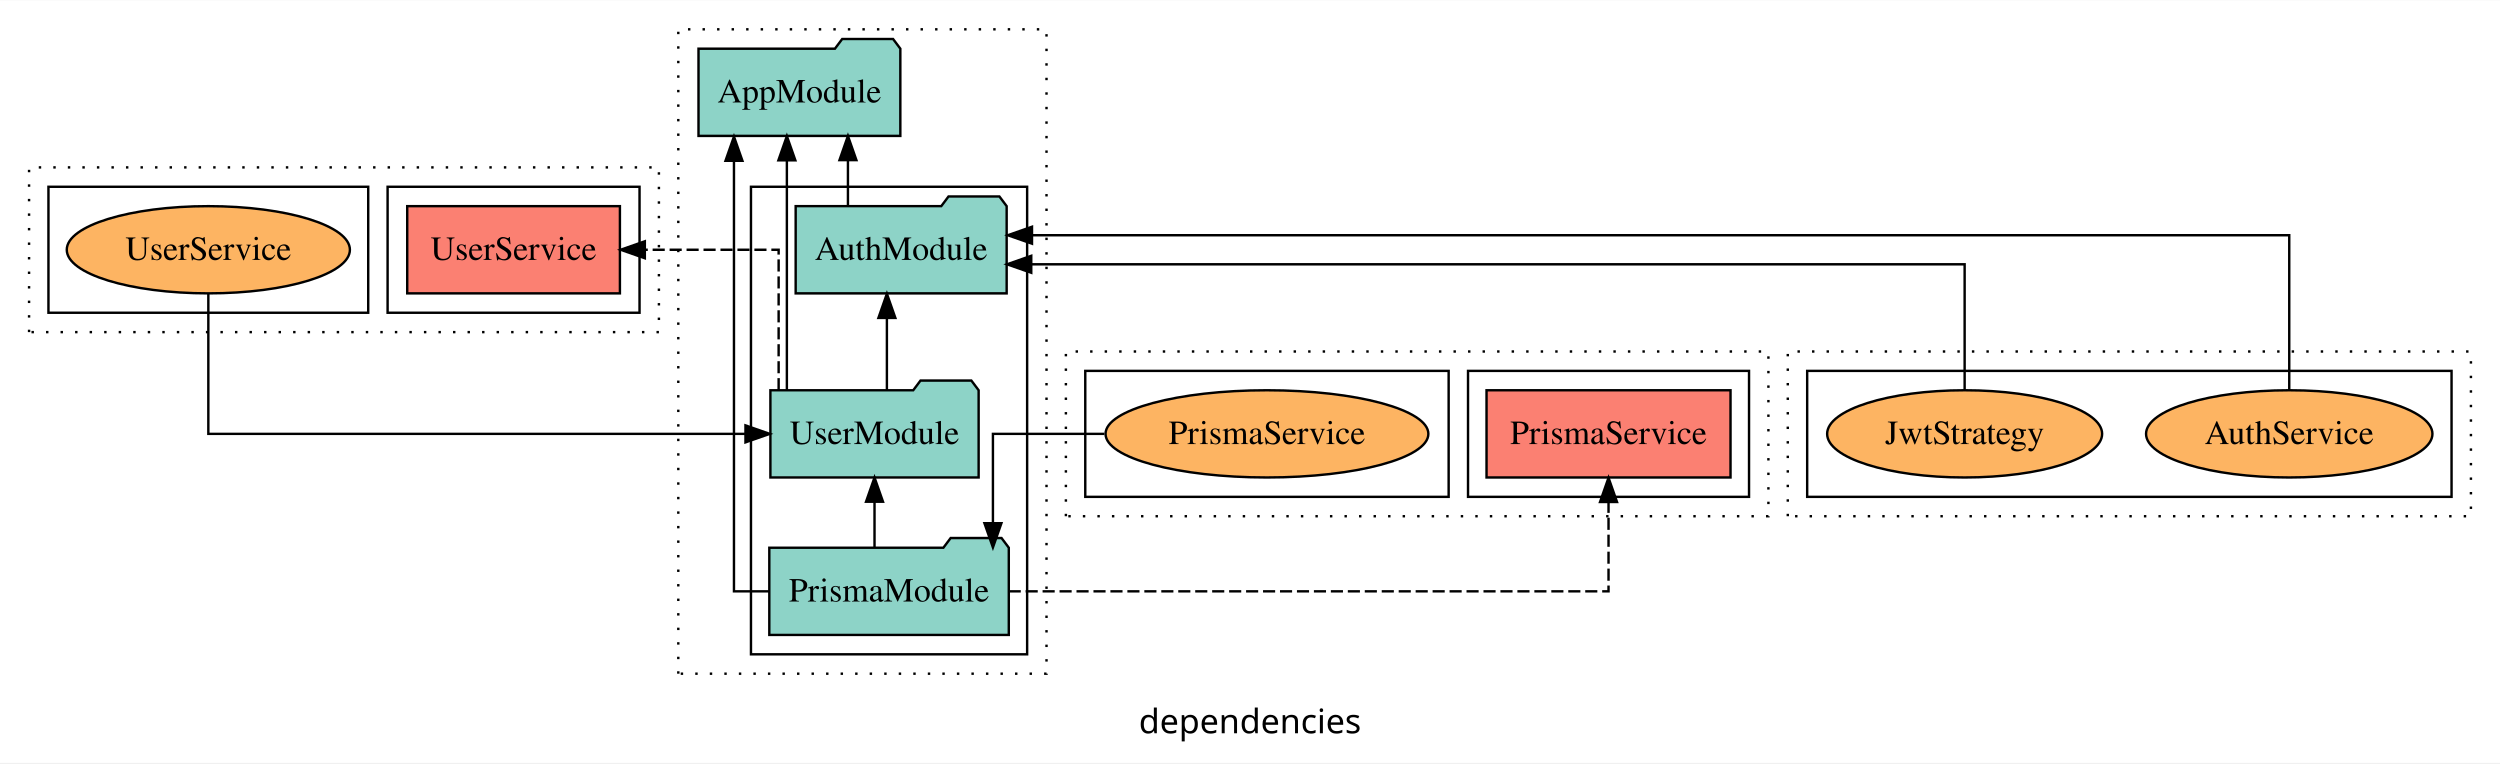
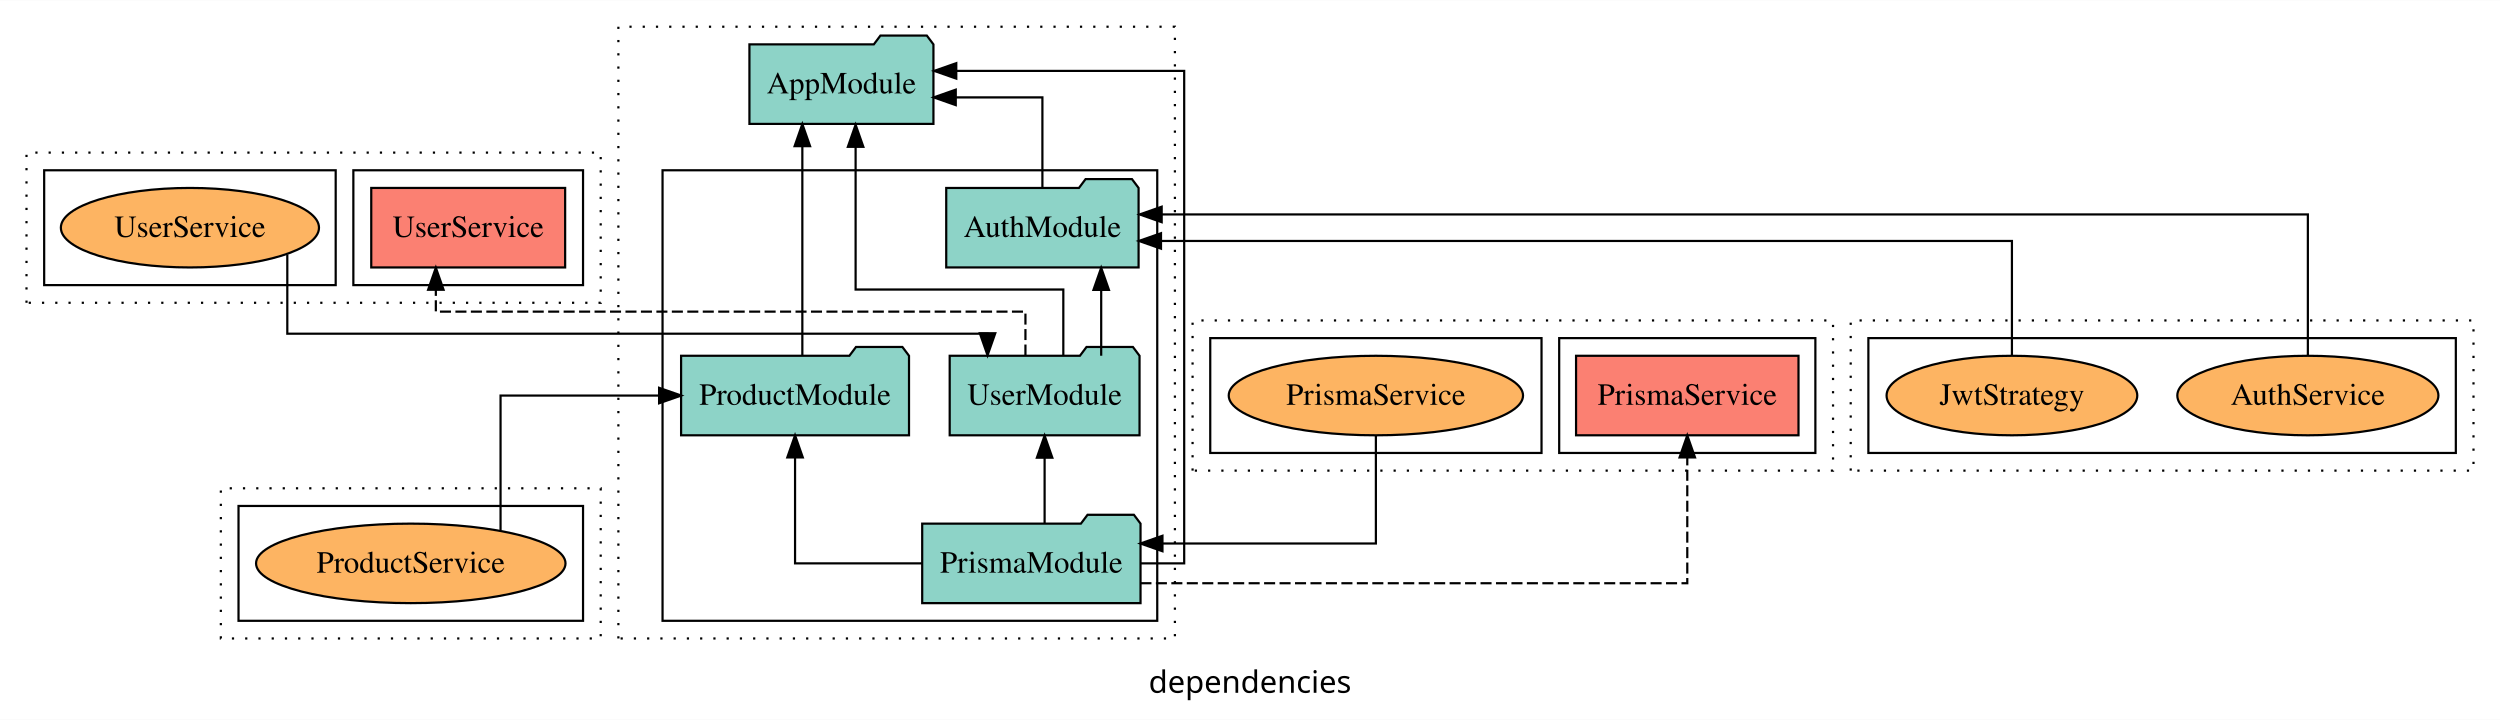
- <svg xmlns="http://www.w3.org/2000/svg" width="1032pt" height="315pt" viewBox="0.00 0.00 1032.00 314.80">
-   <g id="graph0" class="graph" transform="scale(1 1) rotate(0) translate(4 310.8)">
-     <polygon fill="white" stroke="transparent" points="-4,4 -4,-310.8 1028,-310.8 1028,4 -4,4" />
-     <text text-anchor="middle" x="512" y="-8.2" font-family="sans-serif" font-size="14.00">dependencies</text>
+ <svg xmlns="http://www.w3.org/2000/svg" width="1132pt" height="326pt" viewBox="0.00 0.00 1132.00 325.80">
+   <g id="graph0" class="graph" transform="scale(1 1) rotate(0) translate(4 321.8)">
+     <polygon fill="white" stroke="transparent" points="-4,4 -4,-321.8 1128,-321.8 1128,4 -4,4" />
+     <text text-anchor="middle" x="562" y="-8.2" font-family="sans-serif" font-size="14.00">dependencies</text>
    <g id="clust1" class="cluster">
-       <polygon fill="none" stroke="black" stroke-dasharray="1,5" points="276,-32.8 276,-298.8 428,-298.8 428,-32.8 276,-32.8" />
+       <polygon fill="none" stroke="black" stroke-dasharray="1,5" points="276,-32.8 276,-309.8 528,-309.8 528,-32.8 276,-32.8" />
    </g>
    <g id="clust3" class="cluster">
-       <polygon fill="none" stroke="black" points="306,-40.8 306,-233.8 420,-233.8 420,-40.8 306,-40.8" />
+       <polygon fill="none" stroke="black" points="296,-40.8 296,-244.8 520,-244.8 520,-40.8 296,-40.8" />
    </g>
    <g id="clust7" class="cluster">
-       <polygon fill="none" stroke="black" stroke-dasharray="1,5" points="734,-97.8 734,-165.8 1016,-165.8 1016,-97.8 734,-97.8" />
+       <polygon fill="none" stroke="black" stroke-dasharray="1,5" points="834,-108.8 834,-176.8 1116,-176.8 1116,-108.8 834,-108.8" />
    </g>
    <g id="clust12" class="cluster">
-       <polygon fill="none" stroke="black" points="742,-105.8 742,-157.8 1008,-157.8 1008,-105.8 742,-105.8" />
+       <polygon fill="none" stroke="black" points="842,-116.8 842,-168.8 1108,-168.8 1108,-116.8 842,-116.8" />
    </g>
    <g id="clust13" class="cluster">
-       <polygon fill="none" stroke="black" stroke-dasharray="1,5" points="436,-97.8 436,-165.8 726,-165.8 726,-97.8 436,-97.8" />
+       <polygon fill="none" stroke="black" stroke-dasharray="1,5" points="536,-108.8 536,-176.8 826,-176.8 826,-108.8 536,-108.8" />
    </g>
    <g id="clust16" class="cluster">
-       <polygon fill="none" stroke="black" points="602,-105.8 602,-157.8 718,-157.8 718,-105.8 602,-105.8" />
+       <polygon fill="none" stroke="black" points="702,-116.8 702,-168.8 818,-168.8 818,-116.8 702,-116.8" />
    </g>
    <g id="clust18" class="cluster">
-       <polygon fill="none" stroke="black" points="444,-105.8 444,-157.8 594,-157.8 594,-105.8 444,-105.8" />
+       <polygon fill="none" stroke="black" points="544,-116.8 544,-168.8 694,-168.8 694,-116.8 544,-116.8" />
    </g>
    <g id="clust19" class="cluster">
-       <polygon fill="none" stroke="black" stroke-dasharray="1,5" points="8,-173.8 8,-241.8 268,-241.8 268,-173.8 8,-173.8" />
-     </g>
-     <g id="clust22" class="cluster">
-       <polygon fill="none" stroke="black" points="156,-181.8 156,-233.8 260,-233.8 260,-181.8 156,-181.8" />
+       <polygon fill="none" stroke="black" stroke-dasharray="1,5" points="96,-32.8 96,-100.8 268,-100.8 268,-32.8 96,-32.8" />
    </g>
    <g id="clust24" class="cluster">
-       <polygon fill="none" stroke="black" points="16,-181.8 16,-233.8 148,-233.8 148,-181.8 16,-181.8" />
+       <polygon fill="none" stroke="black" points="104,-40.8 104,-92.8 260,-92.8 260,-40.8 104,-40.8" />
+     </g>
+     <g id="clust25" class="cluster">
+       <polygon fill="none" stroke="black" stroke-dasharray="1,5" points="8,-184.8 8,-252.8 268,-252.8 268,-184.8 8,-184.8" />
+     </g>
+     <g id="clust28" class="cluster">
+       <polygon fill="none" stroke="black" points="156,-192.8 156,-244.8 260,-244.8 260,-192.8 156,-192.8" />
+     </g>
+     <g id="clust30" class="cluster">
+       <polygon fill="none" stroke="black" points="16,-192.8 16,-244.8 148,-244.8 148,-192.8 16,-192.8" />
    </g>
    <g id="node1" class="node">
-       <polygon fill="#8dd3c7" stroke="black" points="411.55,-225.8 408.55,-229.8 387.55,-229.8 384.55,-225.8 324.45,-225.8 324.45,-189.8 411.55,-189.8 411.55,-225.8" />
-       <text text-anchor="middle" x="368" y="-203.6" font-family="Times,serif" font-size="14.00">AuthModule</text>
+       <polygon fill="#8dd3c7" stroke="black" points="511.55,-236.8 508.55,-240.8 487.55,-240.8 484.55,-236.8 424.45,-236.8 424.45,-200.8 511.55,-200.8 511.55,-236.8" />
+       <text text-anchor="middle" x="468" y="-214.6" font-family="Times,serif" font-size="14.00">AuthModule</text>
+     </g>
+     <g id="node5" class="node">
+       <polygon fill="#8dd3c7" stroke="black" points="418.66,-301.8 415.66,-305.8 394.66,-305.8 391.66,-301.8 335.34,-301.8 335.34,-265.8 418.66,-265.8 418.66,-301.8" />
+       <text text-anchor="middle" x="377" y="-279.6" font-family="Times,serif" font-size="14.00">AppModule</text>
+     </g>
+     <g id="edge1" class="edge">
+       <path fill="none" stroke="black" d="M468,-236.82C468,-254.17 468,-277.8 468,-277.8 468,-277.8 428.77,-277.8 428.77,-277.8" />
+       <polygon fill="black" stroke="black" points="428.77,-274.3 418.77,-277.8 428.77,-281.3 428.77,-274.3" />
+     </g>
+     <g id="node2" class="node">
+       <polygon fill="#8dd3c7" stroke="black" points="512.43,-84.8 509.43,-88.8 488.43,-88.8 485.43,-84.8 413.57,-84.8 413.57,-48.8 512.43,-48.8 512.43,-84.8" />
+       <text text-anchor="middle" x="463" y="-62.6" font-family="Times,serif" font-size="14.00">PrismaModule</text>
+     </g>
+     <g id="node3" class="node">
+       <polygon fill="#8dd3c7" stroke="black" points="407.6,-160.8 404.6,-164.8 383.6,-164.8 380.6,-160.8 304.4,-160.8 304.4,-124.8 407.6,-124.8 407.6,-160.8" />
+       <text text-anchor="middle" x="356" y="-138.6" font-family="Times,serif" font-size="14.00">ProductModule</text>
+     </g>
+     <g id="edge10" class="edge">
+       <path fill="none" stroke="black" d="M413.57,-66.8C385.54,-66.8 356,-66.8 356,-66.8 356,-66.8 356,-114.79 356,-114.79" />
+       <polygon fill="black" stroke="black" points="352.5,-114.79 356,-124.79 359.5,-114.79 352.5,-114.79" />
    </g>
    <g id="node4" class="node">
-       <polygon fill="#8dd3c7" stroke="black" points="367.66,-290.8 364.66,-294.8 343.66,-294.8 340.66,-290.8 284.34,-290.8 284.34,-254.8 367.66,-254.8 367.66,-290.8" />
-       <text text-anchor="middle" x="326" y="-268.6" font-family="Times,serif" font-size="14.00">AppModule</text>
+       <polygon fill="#8dd3c7" stroke="black" points="511.98,-160.8 508.98,-164.8 487.98,-164.8 484.98,-160.8 426.02,-160.8 426.02,-124.8 511.98,-124.8 511.98,-160.8" />
+       <text text-anchor="middle" x="469" y="-138.6" font-family="Times,serif" font-size="14.00">UserModule</text>
    </g>
-     <g id="edge1" class="edge">
-       <path fill="none" stroke="black" d="M346.03,-225.91C346.03,-225.91 346.03,-244.79 346.03,-244.79" />
-       <polygon fill="black" stroke="black" points="342.53,-244.79 346.03,-254.79 349.53,-244.79 342.53,-244.79" />
+     <g id="edge12" class="edge">
+       <path fill="none" stroke="black" d="M469,-84.81C469,-84.81 469,-114.65 469,-114.65" />
+       <polygon fill="black" stroke="black" points="465.5,-114.65 469,-124.65 472.5,-114.65 465.5,-114.65" />
    </g>
-     <g id="node2" class="node">
-       <polygon fill="#8dd3c7" stroke="black" points="412.43,-84.8 409.43,-88.8 388.43,-88.8 385.43,-84.8 313.57,-84.8 313.57,-48.8 412.43,-48.8 412.43,-84.8" />
-       <text text-anchor="middle" x="363" y="-62.6" font-family="Times,serif" font-size="14.00">PrismaModule</text>
+     <g id="edge2" class="edge">
+       <path fill="none" stroke="black" d="M512.56,-66.8C523.65,-66.8 532.2,-66.8 532.2,-66.8 532.2,-66.8 532.2,-289.8 532.2,-289.8 532.2,-289.8 429,-289.8 429,-289.8" />
+       <polygon fill="black" stroke="black" points="429,-286.3 419,-289.8 429,-293.3 429,-286.3" />
    </g>
-     <g id="node3" class="node">
-       <polygon fill="#8dd3c7" stroke="black" points="399.98,-149.8 396.98,-153.8 375.98,-153.8 372.98,-149.8 314.02,-149.8 314.02,-113.8 399.98,-113.8 399.98,-149.8" />
-       <text text-anchor="middle" x="357" y="-127.6" font-family="Times,serif" font-size="14.00">UserModule</text>
+     <g id="node8" class="node">
+       <polygon fill="#fb8072" stroke="black" points="810.36,-160.8 709.64,-160.8 709.64,-124.8 810.36,-124.8 810.36,-160.8" />
+       <text text-anchor="middle" x="760" y="-138.6" font-family="Times,serif" font-size="14.00">PrismaService </text>
+     </g>
+     <g id="edge8" class="edge">
+       <path fill="none" stroke="black" stroke-dasharray="5,2" d="M512.38,-57.8C596.83,-57.8 760,-57.8 760,-57.8 760,-57.8 760,-114.77 760,-114.77" />
+       <polygon fill="black" stroke="black" points="756.5,-114.77 760,-124.77 763.5,-114.77 756.5,-114.77" />
+     </g>
+     <g id="edge3" class="edge">
+       <path fill="none" stroke="black" d="M359.3,-160.94C359.3,-160.94 359.3,-255.73 359.3,-255.73" />
+       <polygon fill="black" stroke="black" points="355.8,-255.72 359.3,-265.73 362.8,-255.73 355.8,-255.72" />
+     </g>
+     <g id="edge5" class="edge">
+       <path fill="none" stroke="black" d="M494.62,-160.81C494.62,-160.81 494.62,-190.65 494.62,-190.65" />
+       <polygon fill="black" stroke="black" points="491.12,-190.65 494.62,-200.65 498.12,-190.65 491.12,-190.65" />
+     </g>
+     <g id="edge4" class="edge">
+       <path fill="none" stroke="black" d="M477.47,-160.95C477.47,-174.54 477.47,-190.8 477.47,-190.8 477.47,-190.8 383.42,-190.8 383.42,-190.8 383.42,-190.8 383.42,-255.43 383.42,-255.43" />
+       <polygon fill="black" stroke="black" points="379.92,-255.43 383.42,-265.43 386.92,-255.43 379.92,-255.43" />
+     </g>
+     <g id="node11" class="node">
+       <polygon fill="#fb8072" stroke="black" points="251.9,-236.8 164.1,-236.8 164.1,-200.8 251.9,-200.8 251.9,-236.8" />
+       <text text-anchor="middle" x="208" y="-214.6" font-family="Times,serif" font-size="14.00">UserService </text>
+     </g>
+     <g id="edge13" class="edge">
+       <path fill="none" stroke="black" stroke-dasharray="5,2" d="M460.32,-160.91C460.32,-170.7 460.32,-180.8 460.32,-180.8 460.32,-180.8 193.35,-180.8 193.35,-180.8 193.35,-180.8 193.35,-190.69 193.35,-190.69" />
+       <polygon fill="black" stroke="black" points="189.85,-190.69 193.35,-200.69 196.85,-190.69 189.85,-190.69" />
+     </g>
+     <g id="node6" class="node">
+       <ellipse fill="#fdb462" stroke="black" cx="1041" cy="-142.8" rx="59.11" ry="18" />
+       <text text-anchor="middle" x="1041" y="-138.6" font-family="Times,serif" font-size="14.00">AuthService</text>
+     </g>
+     <g id="edge6" class="edge">
+       <path fill="none" stroke="black" d="M1041,-161C1041,-185.16 1041,-224.8 1041,-224.8 1041,-224.8 522.01,-224.8 522.01,-224.8" />
+       <polygon fill="black" stroke="black" points="522.01,-221.3 512.01,-224.8 522.01,-228.3 522.01,-221.3" />
+     </g>
+     <g id="node7" class="node">
+       <ellipse fill="#fdb462" stroke="black" cx="907" cy="-142.8" rx="56.76" ry="18" />
+       <text text-anchor="middle" x="907" y="-138.6" font-family="Times,serif" font-size="14.00">JwtStrategy</text>
+     </g>
+     <g id="edge7" class="edge">
+       <path fill="none" stroke="black" d="M907,-160.83C907,-181.57 907,-212.8 907,-212.8 907,-212.8 521.7,-212.8 521.7,-212.8" />
+       <polygon fill="black" stroke="black" points="521.7,-209.3 511.7,-212.8 521.7,-216.3 521.7,-209.3" />
+     </g>
+     <g id="node9" class="node">
+       <ellipse fill="#fdb462" stroke="black" cx="619" cy="-142.8" rx="66.63" ry="18" />
+       <text text-anchor="middle" x="619" y="-138.6" font-family="Times,serif" font-size="14.00">PrismaService</text>
    </g>
    <g id="edge9" class="edge">
-       <path fill="none" stroke="black" d="M357,-84.91C357,-84.91 357,-103.79 357,-103.79" />
-       <polygon fill="black" stroke="black" points="353.5,-103.79 357,-113.79 360.5,-103.79 353.5,-103.79" />
-     </g>
-     <g id="edge2" class="edge">
-       <path fill="none" stroke="black" d="M313.51,-66.8C305.07,-66.8 298.98,-66.8 298.98,-66.8 298.98,-66.8 298.98,-244.52 298.98,-244.52" />
-       <polygon fill="black" stroke="black" points="295.48,-244.52 298.98,-254.52 302.48,-244.52 295.48,-244.52" />
-     </g>
-     <g id="node7" class="node">
-       <polygon fill="#fb8072" stroke="black" points="710.36,-149.8 609.64,-149.8 609.64,-113.8 710.36,-113.8 710.36,-149.8" />
-       <text text-anchor="middle" x="660" y="-127.6" font-family="Times,serif" font-size="14.00">PrismaService </text>
-     </g>
-     <g id="edge7" class="edge">
-       <path fill="none" stroke="black" stroke-dasharray="5,2" d="M412.38,-66.8C496.83,-66.8 660,-66.8 660,-66.8 660,-66.8 660,-103.69 660,-103.69" />
-       <polygon fill="black" stroke="black" points="656.5,-103.69 660,-113.69 663.5,-103.69 656.5,-103.69" />
-     </g>
-     <g id="edge4" class="edge">
-       <path fill="none" stroke="black" d="M362.11,-149.81C362.11,-149.81 362.11,-179.65 362.11,-179.65" />
-       <polygon fill="black" stroke="black" points="358.61,-179.65 362.11,-189.65 365.61,-179.65 358.61,-179.65" />
-     </g>
-     <g id="edge3" class="edge">
-       <path fill="none" stroke="black" d="M320.82,-149.94C320.82,-149.94 320.82,-244.73 320.82,-244.73" />
-       <polygon fill="black" stroke="black" points="317.32,-244.72 320.82,-254.73 324.32,-244.73 317.32,-244.72" />
-     </g>
-     <g id="node9" class="node">
-       <polygon fill="#fb8072" stroke="black" points="251.9,-225.8 164.1,-225.8 164.1,-189.8 251.9,-189.8 251.9,-225.8" />
-       <text text-anchor="middle" x="208" y="-203.6" font-family="Times,serif" font-size="14.00">UserService </text>
-     </g>
-     <g id="edge10" class="edge">
-       <path fill="none" stroke="black" stroke-dasharray="5,2" d="M317.42,-149.81C317.42,-172.29 317.42,-207.8 317.42,-207.8 317.42,-207.8 262.19,-207.8 262.19,-207.8" />
-       <polygon fill="black" stroke="black" points="262.19,-204.3 252.19,-207.8 262.19,-211.3 262.19,-204.3" />
-     </g>
-     <g id="node5" class="node">
-       <ellipse fill="#fdb462" stroke="black" cx="941" cy="-131.8" rx="59.11" ry="18" />
-       <text text-anchor="middle" x="941" y="-127.6" font-family="Times,serif" font-size="14.00">AuthService</text>
-     </g>
-     <g id="edge5" class="edge">
-       <path fill="none" stroke="black" d="M941,-150C941,-174.16 941,-213.8 941,-213.8 941,-213.8 422.01,-213.8 422.01,-213.8" />
-       <polygon fill="black" stroke="black" points="422.01,-210.3 412.01,-213.8 422.01,-217.3 422.01,-210.3" />
-     </g>
-     <g id="node6" class="node">
-       <ellipse fill="#fdb462" stroke="black" cx="807" cy="-131.8" rx="56.76" ry="18" />
-       <text text-anchor="middle" x="807" y="-127.6" font-family="Times,serif" font-size="14.00">JwtStrategy</text>
-     </g>
-     <g id="edge6" class="edge">
-       <path fill="none" stroke="black" d="M807,-149.83C807,-170.57 807,-201.8 807,-201.8 807,-201.8 421.7,-201.8 421.7,-201.8" />
-       <polygon fill="black" stroke="black" points="421.7,-198.3 411.7,-201.8 421.7,-205.3 421.7,-198.3" />
-     </g>
-     <g id="node8" class="node">
-       <ellipse fill="#fdb462" stroke="black" cx="519" cy="-131.8" rx="66.63" ry="18" />
-       <text text-anchor="middle" x="519" y="-127.6" font-family="Times,serif" font-size="14.00">PrismaService</text>
-     </g>
-     <g id="edge8" class="edge">
-       <path fill="none" stroke="black" d="M451.89,-131.8C427.53,-131.8 405.88,-131.8 405.88,-131.8 405.88,-131.8 405.88,-94.91 405.88,-94.91" />
-       <polygon fill="black" stroke="black" points="409.38,-94.91 405.88,-84.91 402.38,-94.91 409.38,-94.91" />
+       <path fill="none" stroke="black" d="M619,-124.49C619,-104.65 619,-75.8 619,-75.8 619,-75.8 522.36,-75.8 522.36,-75.8" />
+       <polygon fill="black" stroke="black" points="522.36,-72.3 512.36,-75.8 522.36,-79.3 522.36,-72.3" />
    </g>
    <g id="node10" class="node">
-       <ellipse fill="#fdb462" stroke="black" cx="82" cy="-207.8" rx="58.44" ry="18" />
-       <text text-anchor="middle" x="82" y="-203.6" font-family="Times,serif" font-size="14.00">UserService</text>
+       <ellipse fill="#fdb462" stroke="black" cx="182" cy="-66.8" rx="70.06" ry="18" />
+       <text text-anchor="middle" x="182" y="-62.6" font-family="Times,serif" font-size="14.00">ProductService</text>
    </g>
    <g id="edge11" class="edge">
-       <path fill="none" stroke="black" d="M82,-189.79C82,-167.31 82,-131.8 82,-131.8 82,-131.8 303.73,-131.8 303.73,-131.8" />
-       <polygon fill="black" stroke="black" points="303.73,-135.3 313.73,-131.8 303.73,-128.3 303.73,-135.3" />
+       <path fill="none" stroke="black" d="M222.65,-81.82C222.65,-103.96 222.65,-142.8 222.65,-142.8 222.65,-142.8 294.44,-142.8 294.44,-142.8" />
+       <polygon fill="black" stroke="black" points="294.44,-146.3 304.44,-142.8 294.44,-139.3 294.44,-146.3" />
+     </g>
+     <g id="node12" class="node">
+       <ellipse fill="#fdb462" stroke="black" cx="82" cy="-218.8" rx="58.44" ry="18" />
+       <text text-anchor="middle" x="82" y="-214.6" font-family="Times,serif" font-size="14.00">UserService</text>
+     </g>
+     <g id="edge14" class="edge">
+       <path fill="none" stroke="black" d="M126.09,-206.69C126.09,-192.47 126.09,-170.8 126.09,-170.8 126.09,-170.8 443.16,-170.8 443.16,-170.8 443.16,-170.8 443.16,-169.82 443.16,-169.82" />
+       <polygon fill="black" stroke="black" points="446.66,-171.01 443.16,-161.01 439.66,-171.01 446.66,-171.01" />
    </g>
  </g>
</svg>
